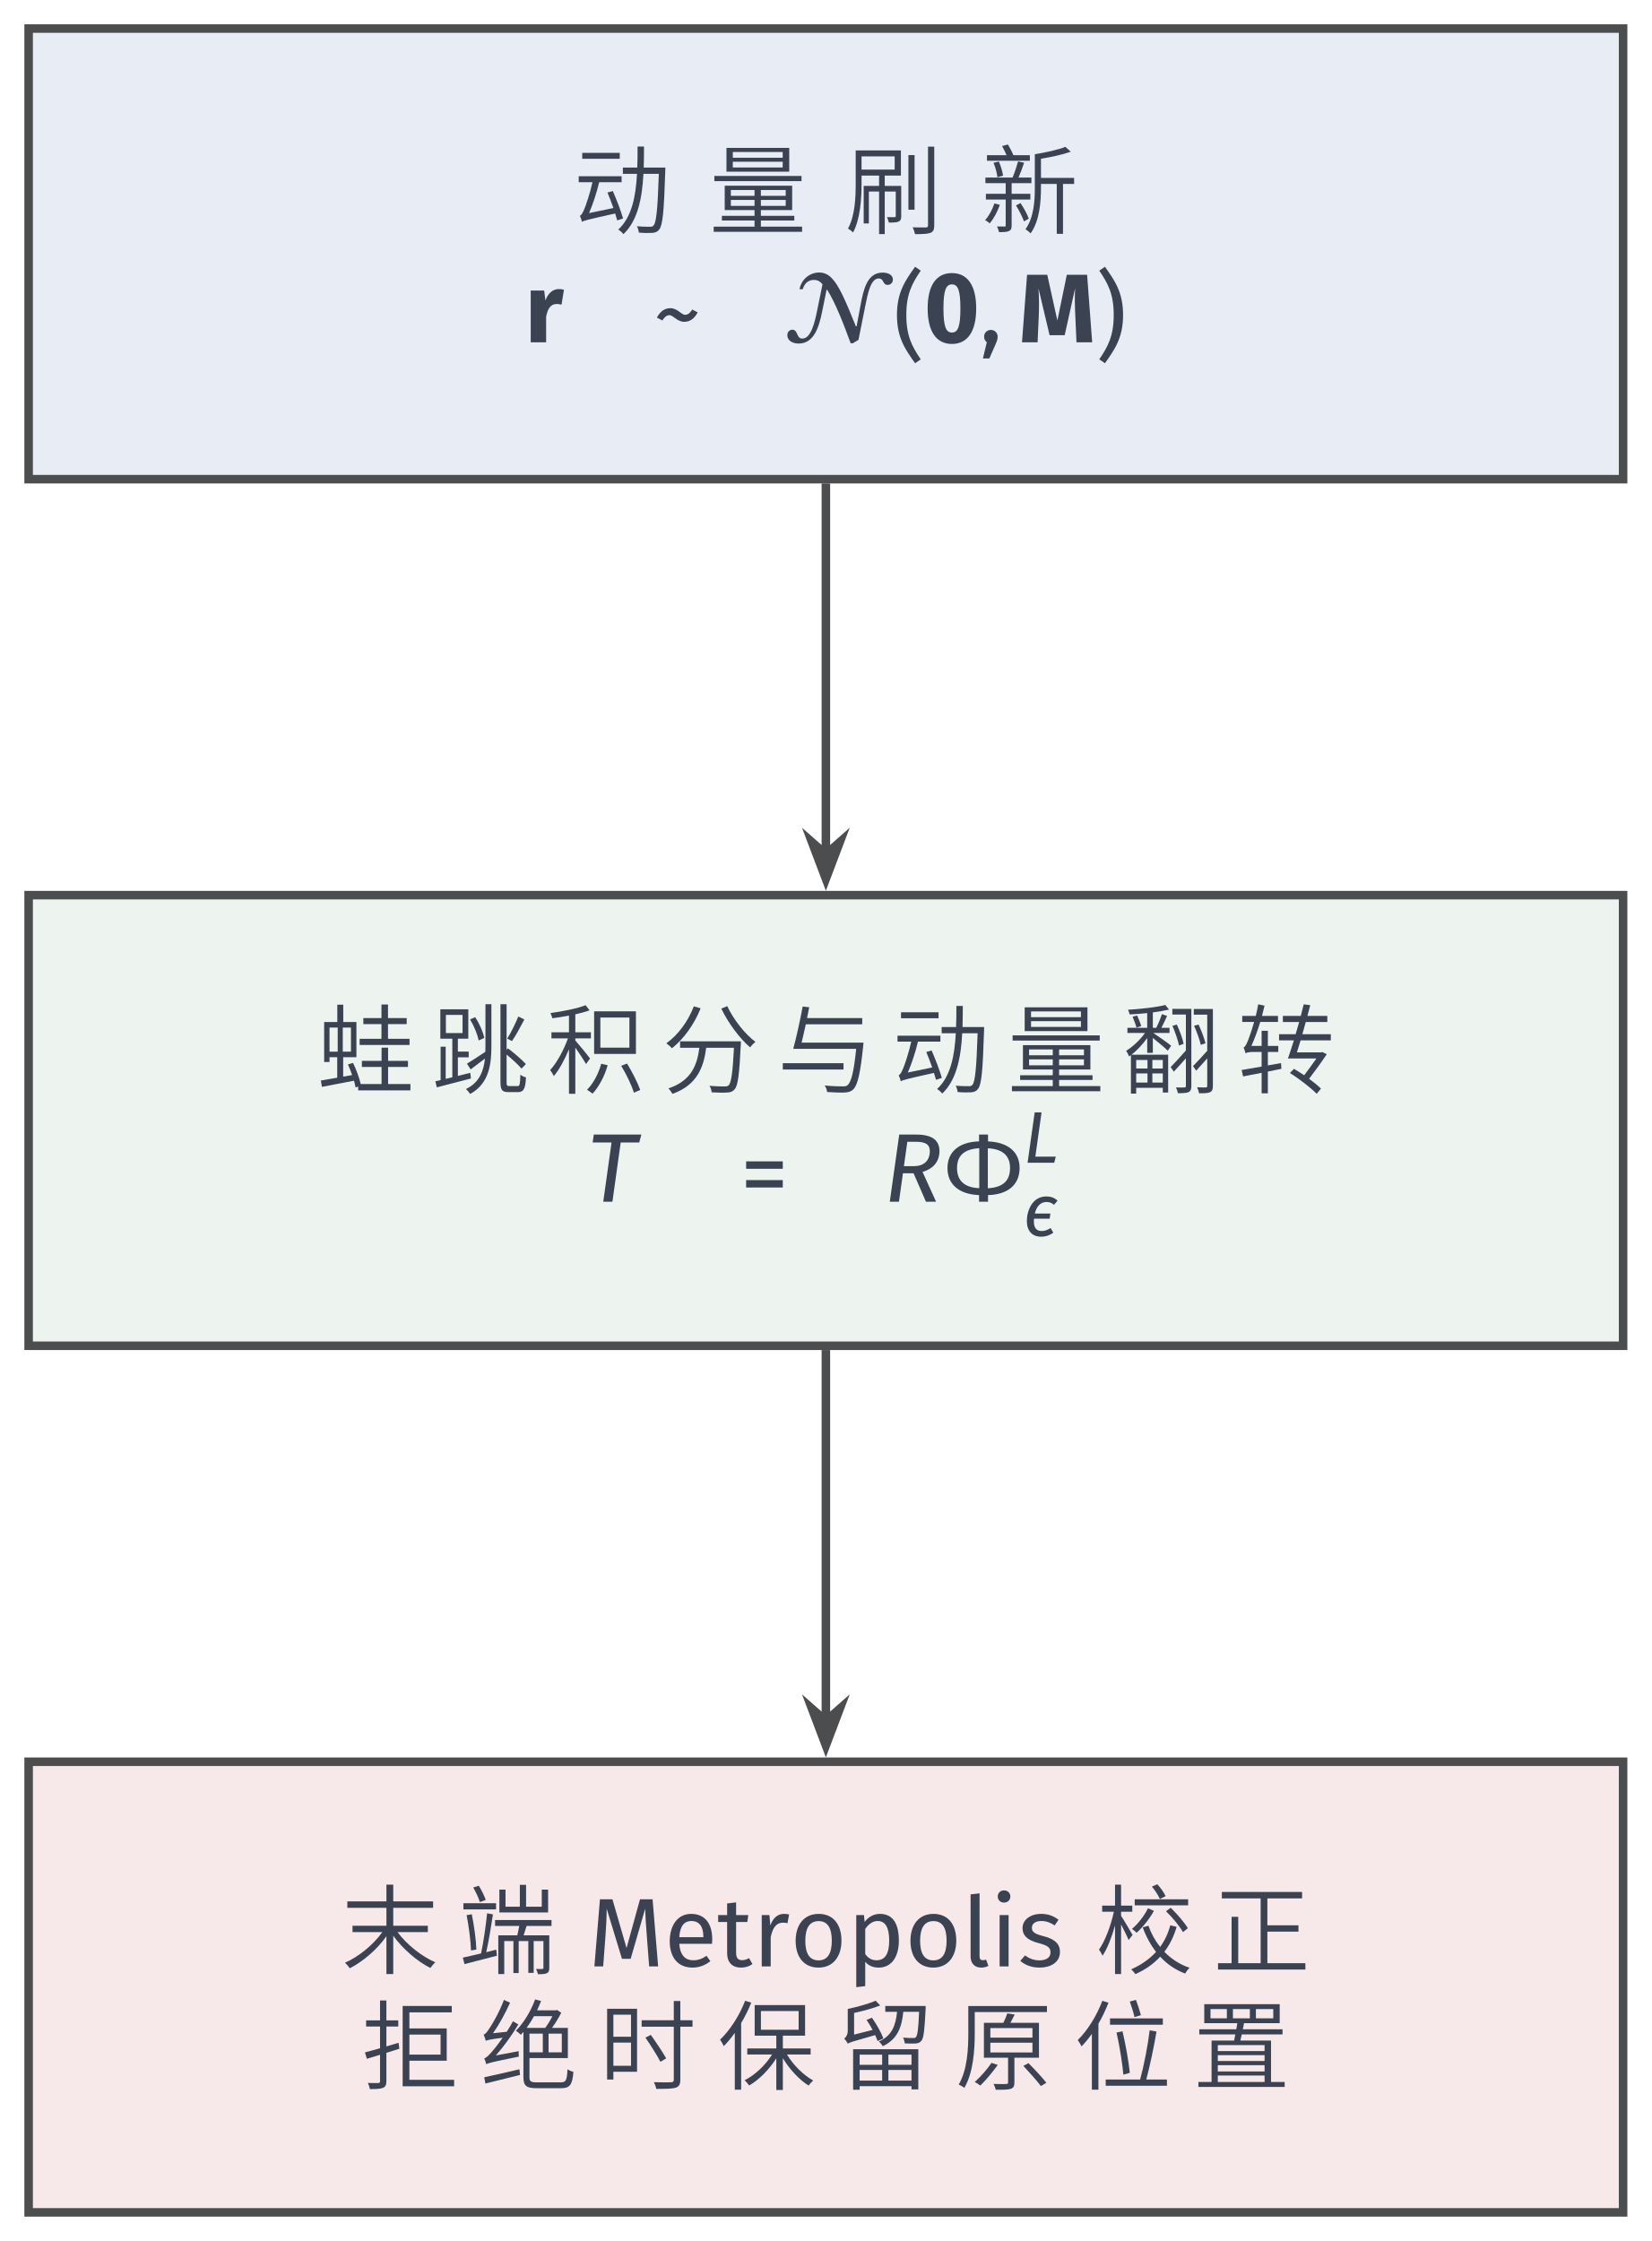
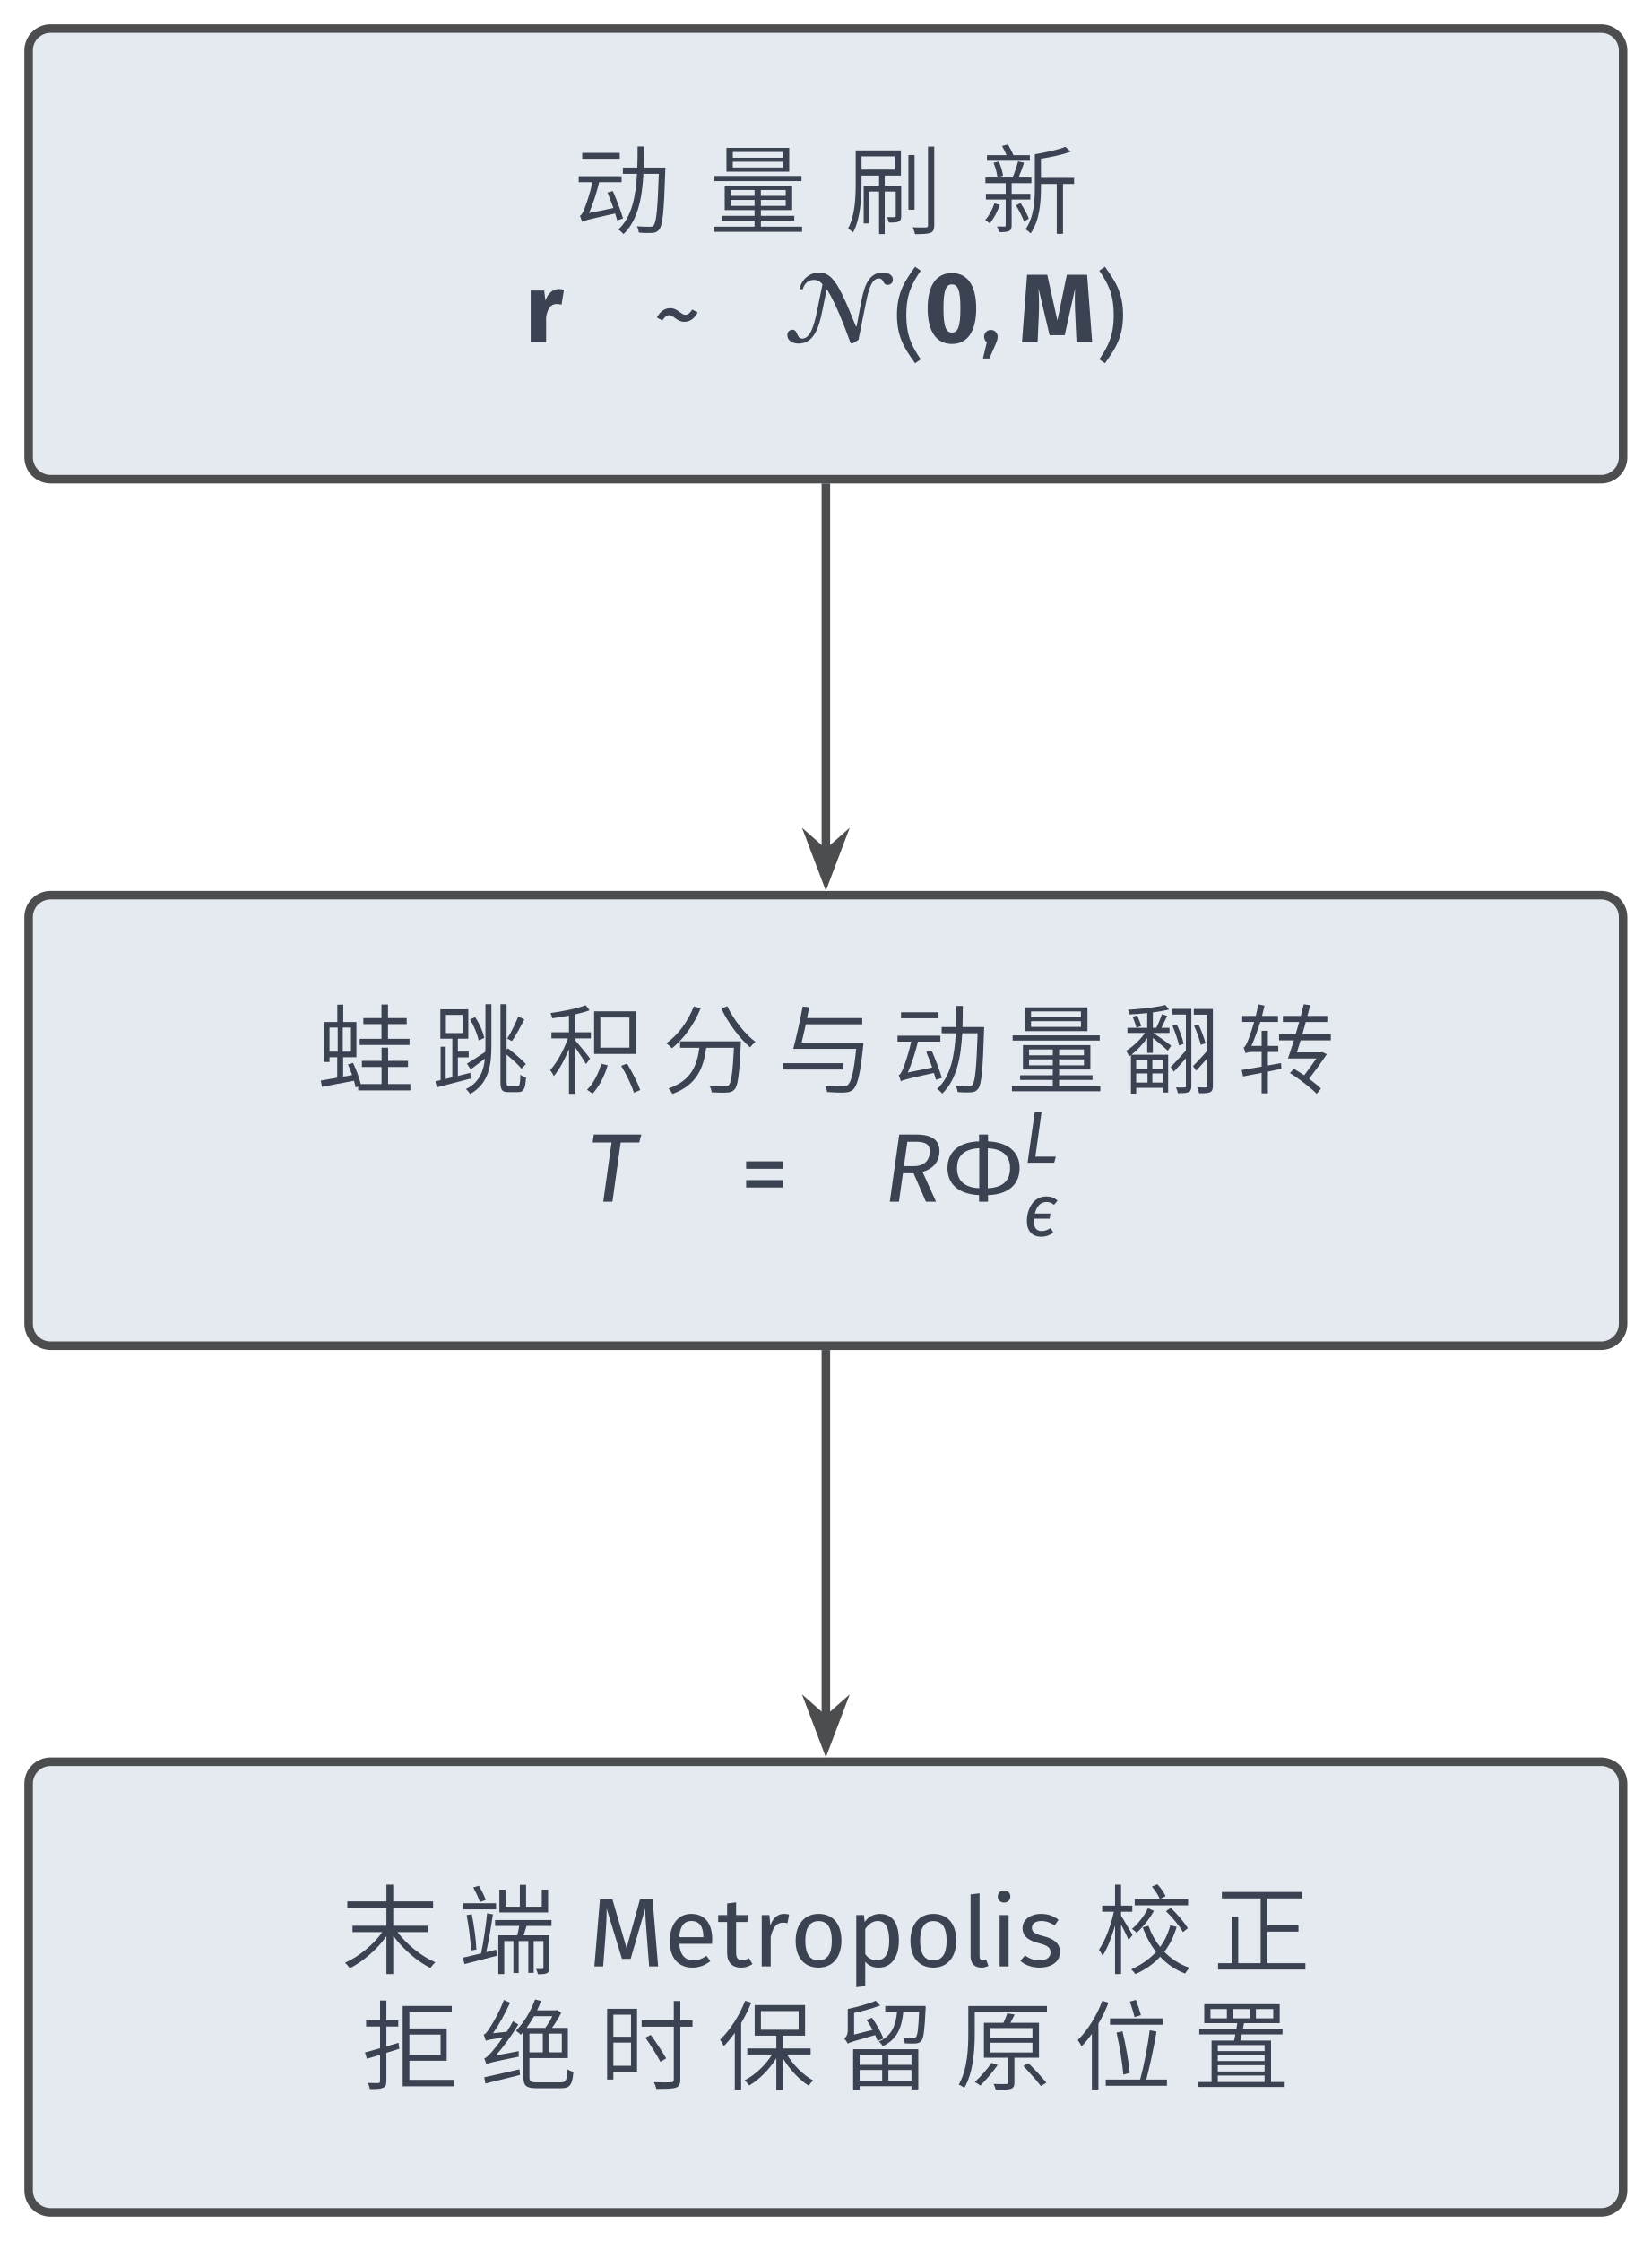
<svg xmlns="http://www.w3.org/2000/svg" xmlns:xlink="http://www.w3.org/1999/xlink" version="1.1" width="135.08" height="183.26" viewBox="0 0 135.08 183.26">
  <defs>
    <path id="font_1_11418" d="M.476 .756H.091V.695H.476V.756M.725 .821H.659C.659 .75 .659 .677 .656 .605H.508V.541H.653C.641 .311 .6 .096 .461-.031 .478-.041 .502-.062 .514-.078 .662 .063 .706 .294 .719 .541H.877C.865 .177 .851 .044 .824 .012 .814 0 .803-.003 .785-.002 .763-.002 .709-.002 .652 .003 .663-.016 .67-.044 .672-.062 .726-.067 .781-.067 .812-.065 .843-.062 .863-.054 .882-.029 .917 .016 .93 .156 .943 .57 .943 .58 .944 .605 .944 .605H.722C.724 .677 .725 .749 .725 .821M.405 .364 .35 .349C.37 .301 .392 .244 .411 .19L.161 .138C.201 .231 .239 .346 .265 .455H.495V.516H.055V.455H.196C.17 .335 .127 .214 .113 .181 .097 .143 .083 .115 .067 .111 .075 .094 .085 .062 .089 .048 .111 .062 .146 .071 .429 .134L.45 .063 .51 .083C.49 .153 .445 .274 .405 .364V.364Z" />
    <path id="font_1_41221" d="M.243 .606V.665H.755V.606H.243M.243 .706V.765H.755V.706H.243M.822 .807H.178V.563H.822V.807M.948 .519H.054V.466H.948V.519M.223 .212V.273H.466V.212H.223M.531 .273H.786V.212H.531V.273M.223 .315V.375H.466V.315H.223M.531 .375H.786V.315H.531V.375M.954-.001H.531V.062H.874V.11H.531V.169H.852V.419H.16V.169H.466V.11H.131V.062H.466V-.001H.047V-.054H.954V-.001Z" />
    <path id="font_1_11232" d="M.714 .733H.651V.173H.714V.733M.916 .013V.82H.852V.013C.852-.004 .847-.008 .831-.009 .813-.009 .756-.01 .695-.008 .705-.029 .715-.059 .719-.078 .792-.078 .847-.076 .876-.065 .905-.054 .916-.033 .916 .013M.549 .417H.408V.523H.574V.781H.11V.442C.11 .302 .104 .113 .031-.021 .046-.029 .072-.048 .083-.061 .159 .082 .17 .293 .17 .442V.523H.35V.417H.192V.032H.245V.359H.35V-.077H.408V.359H.521V.109C.521 .1 .519 .097 .508 .096 .498 .096 .469 .096 .43 .096 .439 .081 .447 .057 .45 .041 .499 .041 .531 .041 .552 .052 .573 .062 .577 .08 .577 .108V.417H.549M.17 .72H.51V.584H.17V.72Z" />
    <path id="font_1_20119" d="M.185 .667 .13 .654C.15 .608 .166 .546 .17 .506L.228 .522C.223 .561 .205 .622 .185 .667M.407 .241 .361 .217C.392 .166 .427 .098 .443 .053L.492 .081C.477 .125 .441 .191 .407 .241M.195 .223 .139 .237C.118 .174 .085 .111 .044 .066 .058 .059 .081 .042 .091 .033 .132 .08 .171 .153 .195 .223M.617 .4V.437H.779V-.075H.843V.437H.957V.499H.617V.696C.724 .713 .84 .738 .923 .768L.867 .818C.796 .788 .666 .76 .554 .742V.4C.554 .266 .545 .093 .458-.028 .473-.036 .5-.058 .511-.07 .604 .061 .617 .256 .617 .4M.278 .842 .218 .826C.234 .797 .251 .762 .264 .732H.063V.675H.503V.732H.334C.321 .765 .298 .809 .278 .842M.316 .014V.277H.508V.336H.316V.445H.519V.503H.387C.406 .547 .427 .604 .444 .655L.382 .668C.369 .621 .346 .551 .326 .503H.047V.445H.255V.336H.052V.277H.255V.013C.255 .003 .253 0 .243 0 .232 0 .202 0 .166 .001 .174-.016 .184-.041 .186-.057 .233-.057 .267-.057 .289-.046 .31-.036 .316-.02 .316 .013V.014Z" />
    <path id="font_2_1169" d="M.35 .546C.289 .546 .237 .502 .213 .428L.2 .531H.062V0H.22V.263C.237 .344 .264 .393 .33 .393 .348 .393 .361 .39 .378 .386L.403 .539C.386 .544 .37 .546 .35 .546Z" />
    <path id="font_2_792" d="M.041 .253 .097 .224C.113 .25 .136 .278 .169 .278 .211 .278 .247 .21 .322 .21 .397 .21 .438 .266 .459 .307L.403 .336C.387 .31 .364 .282 .331 .282 .289 .282 .253 .35 .178 .35 .103 .35 .062 .294 .041 .253Z" />
    <path id="font_3_6207" d="M.664-.01 .722 .025 .791 .369C.817 .5 .847 .655 .93 .655 .985 .655 .968 .589 1.021 .589 1.047 .589 1.075 .607 1.075 .644 1.075 .695 1.021 .715 .969 .715 .809 .715 .773 .538 .743 .379L.703 .164H.695C.649 .279 .599 .401 .558 .485 .482 .641 .418 .716 .319 .716 .224 .716 .137 .649 .117 .544H.15C.167 .604 .207 .64 .265 .64 .305 .64 .33 .623 .353 .595L.299 .331C.274 .207 .236 .038 .146 .038 .082 .038 .104 .129 .044 .129 .017 .129-.008 .109-.008 .072-.008 .016 .049-.013 .107-.013 .266-.013 .317 .156 .349 .314L.395 .54H.4C.487 .403 .57 .186 .642-.01H.664Z" />
    <path id="font_2_9" d="M.226 .775C.128 .636 .04 .517 .04 .28 .04 .043 .128-.076 .226-.215L.284-.175C.194-.042 .136 .066 .136 .28 .136 .495 .194 .602 .284 .735L.226 .775Z" />
    <path id="font_2_1556" d="M.28 .594C.339 .594 .367 .541 .367 .347 .367 .154 .339 .1 .28 .1 .22 .1 .193 .158 .193 .347 .193 .536 .22 .594 .28 .594M.28 .71C.12 .71 .031 .585 .031 .347 .031 .111 .12-.017 .28-.017 .44-.017 .529 .111 .529 .347 .529 .584 .44 .71 .28 .71Z" />
    <path id="font_2_13" d="M.119 .127C.08 .127 .05 .096 .05 .058 .05 .034 .061 .013 .078-0L.038-.166H.104L.171-.013C.184 .016 .189 .036 .189 .058 .189 .096 .159 .127 .119 .127Z" />
    <path id="font_2_1138" d="M.701 .693H.493L.396 .223 .292 .693H.085L.033 0H.193L.205 .269C.209 .366 .209 .452 .202 .554L.316 .073H.471L.578 .554C.573 .468 .575 .368 .58 .271L.592 0H.753L.701 .693Z" />
    <path id="font_2_10" d="M.098 .775 .04 .735C.13 .602 .188 .495 .188 .28 .188 .066 .13-.042 .04-.175L.098-.215C.196-.076 .284 .043 .284 .28 .284 .517 .196 .636 .098 .775Z" />
    <path id="font_1_36062" d="M.373 .237 .321 .221C.336 .188 .351 .15 .364 .112L.272 .096V.295H.408V.656H.273V.834H.212V.656H.077V.246H.132V.295H.211V.085L.043 .056 .054-.009 .383 .054C.39 .029 .396 .006 .399-.015L.426-.006V-.045H.962V.02H.733V.195H.937V.258H.733V.393H.666V.258H.464V.195H.666V.02H.452C.438 .083 .406 .17 .373 .237M.953 .484H.732V.635H.924V.697H.732V.836H.665V.697H.479V.635H.665V.484H.441V.421H.953V.484M.132 .599H.216V.352H.132V.599M.268 .599H.352V.352H.268V.599Z" />
    <path id="font_1_39271" d="M.145 .543V.729H.316V.543H.145M.445 .706 .393 .683C.434 .616 .47 .527 .481 .467L.539 .493C.527 .553 .49 .64 .445 .706M.95 .682 .888 .713C.861 .644 .812 .546 .774 .486L.823 .461C.863 .517 .911 .609 .95 .682M.379 .353H.268V.485H.375V.787H.088V.485H.211V.089L.143 .073V.403H.091V.06L.037 .048 .052-.014C.147 .011 .278 .045 .402 .077L.395 .135 .268 .103V.294H.379V.353M.782 .386 .768 .373V.839H.705V.042C.705-.042 .722-.063 .787-.063 .801-.063 .872-.063 .886-.063 .945-.063 .961-.023 .967 .088 .949 .092 .925 .103 .909 .116 .907 .024 .903-.001 .883-.001 .868-.001 .808-.001 .796-.001 .772-.001 .768 .005 .768 .042V.322C.826 .275 .889 .216 .921 .178L.966 .225C.926 .269 .845 .338 .782 .386M.612 .416V.839H.551V.415L.55 .351C.48 .304 .409 .257 .361 .229L.399 .17 .546 .281C.533 .159 .491 .035 .351-.031 .365-.044 .385-.067 .394-.082 .596 .028 .612 .239 .612 .416Z" />
    <path id="font_1_29159" d="M.823 .23 .763 .207C.816 .12 .872 .003 .893-.069L.958-.041C.934 .029 .876 .143 .823 .23M.624 .213 .558 .228C.529 .124 .477 .026 .412-.039 .428-.048 .456-.068 .469-.079 .534-.008 .592 .099 .624 .213M.549 .393V.702H.847V.393H.549M.914 .766H.485V.329H.914V.766M.438 .776 .398 .829C.314 .795 .164 .766 .037 .748 .044 .732 .054 .71 .056 .695 .111 .702 .17 .711 .227 .722V.551H.047V.488H.216C.175 .37 .101 .236 .034 .163 .047 .147 .064 .119 .071 .101 .126 .165 .183 .271 .227 .377V-.08H.292V.394C.331 .339 .382 .261 .402 .225L.443 .282C.422 .312 .324 .431 .292 .467V.488H.452V.551H.292V.735C.346 .747 .397 .761 .438 .776Z" />
    <path id="font_1_11168" d="M.397 .797 .327 .817C.268 .663 .166 .524 .045 .438 .063 .426 .091 .401 .103 .387 .222 .482 .331 .631 .397 .797M.67 .819 .609 .794C.679 .647 .8 .484 .905 .396 .918 .415 .942 .439 .959 .453 .855 .529 .733 .683 .67 .819M.81 .458H.186V.392H.384C.361 .218 .304 .054 .066-.025 .081-.039 .099-.064 .108-.081 .362 .01 .428 .193 .454 .392H.739C.726 .134 .71 .033 .685 .007 .675-.002 .663-.005 .642-.005 .618-.005 .555-.004 .488 .002 .5-.017 .509-.045 .51-.065 .574-.069 .637-.07 .67-.067 .704-.066 .725-.058 .745-.035 .78 .003 .794 .117 .809 .425 .81 .434 .81 .458 .81 .458Z" />
    <path id="font_1_9523" d="M.682 .234H.059V.169H.682V.234M.33 .808 .263 .815C.238 .68 .197 .492 .166 .381H.812C.788 .145 .761 .04 .724 .009 .712-.003 .698-.004 .672-.004 .644-.004 .567-.003 .489 .005 .503-.015 .512-.043 .514-.062 .585-.067 .656-.069 .691-.067 .732-.065 .757-.059 .782-.035 .827 .01 .854 .125 .884 .411 .886 .421 .887 .445 .887 .445H.252C.266 .501 .28 .567 .295 .633H.874V.697H.308L.33 .808Z" />
    <path id="font_1_32261" d="M.151 .723 .104 .711C.119 .675 .137 .627 .144 .599L.193 .615C.185 .642 .167 .688 .151 .723M.558 .63 .513 .617C.541 .553 .57 .467 .581 .415L.628 .433C.618 .483 .588 .567 .558 .63M.781 .63 .735 .618C.763 .556 .793 .472 .804 .422L.852 .438C.841 .486 .81 .569 .781 .63M.469 .321H.093C.149 .364 .209 .429 .254 .492V.34H.312V.493C.364 .452 .438 .389 .465 .362L.5 .413C.474 .435 .364 .513 .317 .544H.483V.597H.4C.419 .633 .44 .678 .458 .719L.405 .737C.392 .696 .367 .636 .347 .597H.312V.755C.374 .763 .432 .773 .478 .784L.44 .831C.351 .808 .189 .79 .057 .782 .064 .768 .071 .748 .074 .734 .131 .737 .193 .741 .254 .748V.597H.051V.544H.231C.183 .474 .103 .4 .038 .361 .049 .346 .062 .32 .068 .303L.087 .316V-.078H.141V-.019H.414V-.067H.469V.321M.257 .179H.141V.267H.257V.179M.307 .179V.267H.414V.179H.307M.257 .129V.035H.141V.129H.257M.307 .129H.414V.035H.307V.129M.495 .194 .527 .147C.565 .188 .609 .236 .651 .284V.001C.651-.012 .647-.015 .635-.015 .624-.016 .588-.016 .549-.015 .558-.032 .567-.059 .569-.074 .621-.074 .657-.073 .678-.063 .7-.053 .707-.034 .707 .001V.791H.512V.733H.651V.364C.593 .298 .534 .234 .495 .194V.194M.724 .204 .757 .157 .87 .283V.002C.87-.01 .867-.014 .855-.015 .844-.015 .805-.016 .766-.013 .775-.031 .784-.06 .787-.075 .84-.075 .876-.074 .899-.064 .921-.053 .928-.034 .928 .002V.79H.732V.732H.87V.361C.816 .3 .761 .241 .724 .204V.204Z" />
    <path id="font_1_39926" d="M.042 .164 .057 .098 .247 .135V-.075H.311V.148L.45 .176 .446 .235 .311 .211V.349H.418V.411H.311V.566H.247V.411H.142C.174 .482 .206 .568 .233 .657H.415V.719H.251C.26 .754 .269 .789 .277 .824L.212 .838C.205 .799 .197 .758 .187 .719H.048V.657H.17C.146 .572 .121 .502 .111 .476 .093 .432 .078 .399 .062 .395 .07 .379 .079 .349 .082 .335 .091 .343 .12 .349 .155 .349H.247V.199L.042 .164M.957 .531H.665L.7 .656H.921V.719H.717L.746 .829 .679 .838 .649 .719H.465V.656H.632L.596 .531H.426V.468H.578C.556 .398 .535 .333 .517 .282H.809C.773 .23 .727 .167 .684 .11 .649 .133 .613 .156 .579 .176L.537 .133C.636 .072 .754-.021 .812-.08L.856-.027C.827 .002 .783 .038 .734 .074 .798 .157 .867 .253 .916 .326L.868 .349 .858 .345H.609L.647 .468H.957V.531Z" />
    <path id="font_2_1197" d="M.562 .689H.074L.062 .608H.256L.171 0H.265L.35 .608H.54L.562 .689Z" />
    <path id="font_2_30" d="M.062 .146H.438V.222H.062V.146M.062 .338H.438V.414H.062V.338Z" />
    <path id="font_2_1195" d="M.242 .615H.331C.429 .615 .473 .588 .473 .517 .473 .449 .438 .365 .308 .365H.207L.242 .615M.572 .518C.572 .632 .494 .689 .336 .689H.159L.062 0H.156L.197 .292H.306L.433 0H.537L.398 .306C.528 .343 .572 .434 .572 .518Z" />
    <path id="font_2_374" d="M.449 .138V.548C.6 .542 .677 .472 .677 .347 .677 .212 .602 .147 .449 .138M.133 .345C.133 .475 .208 .54 .361 .549V.139C.21 .145 .133 .215 .133 .345M.775 .347C.775 .504 .664 .61 .451 .619V.689H.359V.619C.161 .614 .035 .518 .035 .345 .035 .183 .146 .077 .359 .068V0H.451V.068C.649 .073 .775 .169 .775 .347Z" />
    <path id="font_2_1189" d="M.253 .689H.159L.062 0H.426L.448 .083H.168L.253 .689Z" />
    <path id="font_2_1490" d="M.32 .463C.361 .463 .391 .452 .423 .424L.472 .481C.429 .522 .378 .539 .319 .539 .124 .539 .052 .341 .052 .203 .052 .068 .124-.012 .249-.012 .307-.012 .362 .006 .414 .043L.377 .107C.335 .081 .301 .066 .255 .066 .188 .066 .148 .104 .148 .196 .148 .208 .149 .222 .15 .235H.364L.374 .305H.161C.181 .388 .228 .463 .32 .463Z" />
    <path id="font_1_20764" d="M.533 .839H.463V.667H.062V.601H.463V.417H.115V.352H.421C.33 .223 .178 .099 .038 .038 .054 .024 .076-.002 .087-.019 .221 .049 .367 .173 .463 .31V-.078H.533V.315C.631 .179 .779 .052 .914-.016 .927 .002 .948 .028 .965 .042 .825 .102 .671 .225 .577 .352H.888V.417H.533V.601H.942V.667H.533V.839Z" />
    <path id="font_1_29696" d="M.387 .648H.052V.585H.387V.648M.138 .535 .085 .526C.107 .412 .127 .263 .13 .164L.185 .173C.182 .272 .161 .42 .138 .535M.21 .828 .153 .81C.179 .764 .209 .7 .221 .66L.281 .682C.268 .722 .238 .782 .21 .828M.933-.015V.319H.67L.7 .415H.956V.476H.377V.415H.625C.619 .383 .612 .348 .605 .319H.41V-.078H.471V.26H.565V-.068H.619V.26H.718V-.066H.773V.26H.873V-.014C.873-.023 .87-.026 .861-.026 .853-.027 .827-.027 .797-.026 .805-.041 .814-.064 .817-.08 .862-.08 .889-.079 .909-.069 .928-.06 .933-.044 .933-.015V-.015M.484 .788H.421V.554H.921V.788H.856V.613H.695V.837H.631V.613H.484V.788M.355 .534 .295 .545C.283 .422 .257 .242 .233 .133 .162 .116 .097 .101 .046 .09L.063 .024C.155 .048 .278 .079 .396 .11L.389 .172 .286 .146C.311 .255 .337 .414 .355 .534Z" />
    <path id="font_2_46" d="M.659 .689H.53L.392 .188 .247 .689H.119L.062 0H.152L.175 .304C.183 .405 .188 .512 .188 .593L.345 .078H.434L.583 .592C.584 .535 .591 .419 .6 .311L.624 0H.716L.659 .689Z" />
    <path id="font_2_70" d="M.402 .3H.155C.162 .417 .208 .466 .278 .466 .361 .466 .402 .409 .402 .306V.3M.493 .279C.493 .44 .418 .539 .276 .539 .14 .539 .057 .422 .057 .258 .057 .091 .143-.012 .29-.012 .363-.012 .422 .013 .474 .054L.434 .109C.388 .077 .349 .063 .297 .063 .221 .063 .164 .11 .155 .232H.491C.492 .244 .493 .261 .493 .279Z" />
    <path id="font_2_85" d="M.326 .085C.3 .071 .279 .064 .256 .064 .21 .064 .193 .089 .193 .142V.456H.308L.318 .527H.193V.657L.101 .646V.527H.009V.456H.101V.138C.101 .04 .154-.012 .243-.012 .288-.012 .326 0 .361 .024L.326 .085Z" />
    <path id="font_2_83" d="M.324 .539C.26 .539 .211 .499 .183 .42L.174 .527H.095V0H.187V.301C.209 .402 .247 .449 .313 .449 .332 .449 .343 .447 .359 .443L.376 .533C.36 .537 .341 .539 .324 .539Z" />
    <path id="font_2_80" d="M.293 .465C.38 .465 .428 .401 .428 .264 .428 .126 .38 .062 .292 .062 .204 .062 .156 .126 .156 .263 .156 .401 .205 .465 .293 .465M.293 .539C.143 .539 .057 .426 .057 .263 .057 .096 .142-.012 .292-.012 .441-.012 .527 .101 .527 .264 .527 .431 .443 .539 .293 .539Z" />
    <path id="font_2_81" d="M.303 .063C.255 .063 .214 .086 .187 .127V.384C.215 .426 .258 .466 .314 .466 .393 .466 .433 .401 .433 .264 .433 .126 .387 .063 .303 .063M.337 .539C.277 .539 .22 .51 .181 .456L.174 .527H.095V-.213L.187-.202V.048C.221 .007 .268-.012 .325-.012 .461-.012 .532 .104 .532 .264 .532 .43 .477 .539 .337 .539Z" />
    <path id="font_2_77" d="M.2-.012C.227-.012 .253-.005 .273 .006L.249 .07C.239 .066 .228 .064 .215 .064 .191 .064 .182 .078 .182 .106V.75L.09 .739V.104C.09 .029 .133-.012 .2-.012Z" />
    <path id="font_2_74" d="M.187 .527H.095V0H.187V.527M.14 .78C.102 .78 .076 .753 .076 .717 .076 .682 .102 .655 .14 .655 .179 .655 .205 .682 .205 .717 .205 .753 .179 .78 .14 .78Z" />
    <path id="font_2_84" d="M.238 .539C.129 .539 .048 .478 .048 .394 .048 .32 .093 .271 .207 .241 .309 .214 .335 .194 .335 .142 .335 .092 .291 .062 .222 .062 .165 .062 .116 .081 .074 .113L.025 .057C.071 .017 .135-.012 .224-.012 .331-.012 .432 .038 .432 .148 .432 .24 .368 .284 .257 .312 .172 .334 .144 .354 .144 .397 .144 .439 .181 .466 .241 .466 .29 .466 .331 .451 .378 .421L.417 .479C.367 .517 .312 .539 .238 .539Z" />
    <path id="font_1_21133" d="M.947 .689H.399V.627H.947V.689M.596 .57 .535 .597C.501 .526 .437 .44 .371 .385 .385 .375 .407 .358 .418 .345 .485 .405 .552 .49 .596 .57M.768 .602 .72 .566C.787 .502 .861 .411 .894 .352L.944 .392C.91 .45 .834 .538 .768 .602M.631 .843 .575 .819C.608 .781 .642 .727 .657 .692L.716 .721C.7 .756 .666 .806 .631 .843M.829 .406 .764 .422C.742 .339 .707 .265 .66 .2 .608 .264 .568 .337 .54 .417L.481 .401C.515 .307 .561 .222 .618 .149 .551 .076 .466 .016 .363-.03 .377-.042 .397-.066 .406-.079 .508-.033 .593 .026 .66 .1 .731 .023 .817-.036 .916-.073 .927-.054 .947-.027 .962-.014 .862 .019 .774 .077 .703 .15 .759 .224 .801 .309 .829 .406M.259 .839H.197V.624H.065V.561H.185C.155 .421 .094 .257 .032 .172 .045 .156 .061 .127 .069 .11 .117 .181 .163 .3 .197 .42V-.078H.259V.431C.287 .376 .322 .307 .336 .271L.377 .323C.359 .354 .282 .486 .259 .519V.561H.374V.624H.259V.839Z" />
    <path id="font_1_22628" d="M.26 .509H.192V.033H.053V-.032H.949V.033H.559V.357H.878V.422H.559V.698H.915V.764H.092V.698H.49V.033H.26V.509Z" />
    <path id="font_1_18837" d="M.926 .716V.782H.422V-.042H.95V.024H.491V.22H.874V.551H.491V.716H.926M.491 .488H.811V.283H.491V.488M.255 .009V.301L.388 .343 .38 .404 .255 .367V.571H.377V.634H.255V.838H.19V.634H.047V.571H.19V.348L.035 .305 .055 .24 .19 .281V.01C.19-.004 .184-.009 .17-.009 .158-.009 .114-.01 .065-.008 .074-.026 .083-.053 .086-.071 .154-.071 .195-.069 .22-.058 .245-.048 .255-.029 .255 .01V.009Z" />
    <path id="font_1_31760" d="M.041 .05 .053-.014C.15 .01 .282 .042 .408 .074L.402 .132C.268 .1 .13 .069 .041 .05M.062 .184C.083 .196 .117 .206 .396 .262 .394 .275 .394 .301 .395 .318L.16 .274C.241 .365 .322 .478 .391 .592L.336 .625C.317 .589 .295 .552 .272 .517L.131 .502C.194 .591 .256 .705 .306 .815L.243 .844C.198 .72 .119 .586 .094 .552 .072 .517 .053 .492 .035 .488 .043 .471 .054 .438 .057 .424 .072 .432 .096 .438 .23 .456 .182 .387 .138 .332 .119 .311 .086 .274 .062 .249 .041 .245 .049 .228 .059 .198 .062 .184M.642 .306H.505V.498H.642V.306M.837 .306H.701V.498H.837V.306M.624 .833 .563 .849C.519 .728 .446 .607 .366 .528 .38 .519 .406 .497 .417 .486L.443 .516V.053C.443-.04 .475-.062 .582-.062 .605-.062 .802-.062 .828-.062 .924-.062 .945-.023 .956 .106 .937 .11 .911 .121 .895 .132 .89 .021 .881-.002 .825-.002 .784-.002 .615-.002 .584-.002 .517-.002 .505 .008 .505 .053V.247H.899V.557H.736C.77 .603 .805 .66 .831 .712L.788 .741 .775 .737H.583C.598 .768 .612 .801 .624 .833V.833M.74 .677C.72 .636 .692 .59 .668 .559L.67 .557H.476C.502 .594 .528 .634 .552 .677H.74Z" />
    <path id="font_1_20250" d="M.532 .485 .477 .457C.531 .379 .599 .271 .631 .209L.69 .244C.656 .305 .587 .408 .532 .485M.329 .466H.148V.692H.329V.466M.329 .406V.168H.148V.406H.329M.148 .753H.084V.027H.148V.107H.391V.753H.148M.835 .026V.569H.96V.635H.835V.833H.768V.635H.438V.569H.768V.026C.768 .006 .76-.001 .739-.001 .717-.003 .644-.003 .564-0 .574-.02 .585-.05 .589-.069 .69-.069 .752-.068 .786-.057 .821-.046 .835-.025 .835 .026Z" />
    <path id="font_1_10210" d="M.443 .538V.73H.83V.538H.443M.896 .791H.379V.477H.601V.346H.303V.284H.558C.49 .175 .38 .071 .276 .02 .291 .006 .311-.018 .322-.034 .424 .024 .529 .131 .601 .245V-.08H.668V.246C.736 .133 .837 .024 .932-.035 .942-.02 .964 .004 .979 .017 .88 .072 .775 .175 .71 .284H.953V.346H.668V.477H.896V.791M.175-.077H.24V.606C.28 .673 .315 .744 .344 .816L.281 .835C.222 .682 .125 .532 .024 .436 .036 .42 .055 .386 .062 .37 .101 .409 .139 .455 .175 .506V-.077Z" />
    <path id="font_1_27133" d="M.238 .178V.282H.469V.178H.238M.238 .125H.469V.016H.238V.125M.77 .178H.533V.282H.77V.178M.77 .125V.016H.533V.125H.77M.84 .338H.171V-.078H.238V-.041H.77V-.074H.84V.338M.915 .782H.501V.722H.622C.608 .583 .57 .476 .435 .417 .449 .406 .468 .384 .475 .369 .624 .439 .67 .56 .686 .722H.848C.841 .547 .832 .481 .816 .463 .809 .454 .8 .452 .785 .453 .769 .453 .728 .453 .683 .457 .693 .441 .699 .417 .701 .398 .745 .396 .789 .395 .813 .397 .839 .399 .856 .406 .871 .424 .895 .451 .904 .531 .915 .752 .915 .762 .915 .782 .915 .782M.364 .661 .309 .639C.33 .608 .352 .572 .371 .536L.181 .488V.71C.275 .731 .376 .758 .449 .787L.402 .836C.335 .805 .217 .773 .116 .751V.528C.116 .483 .095 .458 .08 .447 .091 .436 .11 .41 .116 .395 .135 .408 .167 .418 .397 .483 .408 .46 .416 .439 .422 .422L.481 .448C.462 .505 .411 .595 .364 .661Z" />
    <path id="font_1_11811" d="M.361 .305V.405H.793V.305H.361M.361 .457V.555H.793V.457H.361M.752 .195 .7 .167C.761 .102 .841 .012 .88-.04L.936-.006C.895 .046 .814 .134 .752 .195M.437 .177 .373 .198C.328 .131 .261 .055 .201 .002 .217-.006 .245-.024 .258-.035 .314 .019 .385 .104 .437 .177M.201 .499V.719H.942V.781H.135V.499C.135 .344 .126 .13 .037-.024 .053-.031 .082-.048 .094-.059 .188 .102 .201 .337 .201 .499M.611 .694 .535 .706C.526 .678 .51 .641 .495 .609H.295V.251H.543V-.002C.543-.014 .539-.019 .523-.019 .508-.02 .456-.02 .394-.018 .403-.036 .413-.06 .416-.078 .494-.078 .543-.078 .572-.068 .6-.058 .608-.039 .608-.003V.251H.86V.609H.567C.581 .635 .597 .665 .611 .694Z" />
    <path id="font_1_9980" d="M.912 .654H.37V.589H.912V.654M.498 .522 .437 .509C.469 .369 .498 .183 .507 .077L.573 .096C.563 .199 .532 .381 .498 .522M.636 .844 .573 .827C.591 .777 .612 .71 .621 .668L.687 .687C.676 .73 .655 .795 .636 .844M.954 .027H.742C.779 .164 .821 .365 .847 .519L.777 .532C.759 .38 .717 .164 .679 .027H.326V-.037H.954V.027M.184-.077H.251V.6C.291 .669 .326 .742 .354 .815L.291 .835C.234 .681 .139 .53 .039 .432 .051 .417 .071 .382 .078 .367 .114 .404 .15 .448 .184 .496V-.077Z" />
    <path id="font_1_31956" d="M.649 .655V.75H.827V.655H.649M.413 .655V.75H.587V.655H.413M.183 .655V.75H.351V.655H.183M.804 .427H.489L.504 .49H.922V.543H.515L.527 .605H.893V.8H.119V.605H.458L.448 .543H.068V.49H.438L.425 .427H.194V.002H.059V-.049H.944V.002H.804V.427M.258 .002V.068H.738V.002H.258M.258 .319V.38H.738V.319H.258M.258 .277H.738V.217H.258V.277M.258 .174H.738V.11H.258V.174Z" />
  </defs>
-   <path transform="matrix(1,0,0,-1,-3.328003,173.832)" d="M5.669 134.647H136.064V171.497H5.669Z" fill="#e7ecf5" />
-   <path transform="matrix(1,0,0,-1,-3.328003,173.832)" stroke-width=".697" stroke-linecap="butt" stroke-miterlimit="10" stroke-linejoin="miter" fill="none" stroke="#4c4d4f" d="M5.669 134.647H136.064V171.497H5.669Z" />
+   <path transform="matrix(1,0,0,-1,-3.328003,173.832)" d="M134.271 171.497H7.462C6.472 171.497 5.669 170.695 5.669 169.704V136.44C5.669 135.449 6.472 134.647 7.462 134.647H134.271C135.261 134.647 136.064 135.449 136.064 136.44V169.704C136.064 170.695 135.261 171.497 134.271 171.497ZM5.669 134.647" fill="#e5eaf0" />
+   <path transform="matrix(1,0,0,-1,-3.328003,173.832)" stroke-width=".697" stroke-linecap="butt" stroke-miterlimit="10" stroke-linejoin="miter" fill="none" stroke="#4c4d4f" d="M134.271 171.497H7.462C6.472 171.497 5.669 170.695 5.669 169.704V136.44C5.669 135.449 6.472 134.647 7.462 134.647H134.271C135.261 134.647 136.064 135.449 136.064 136.44V169.704C136.064 170.695 135.261 171.497 134.271 171.497ZM5.669 134.647" />
  <use data-text="动" xlink:href="#font_1_11418" transform="matrix(7.9701,0,0,-7.9701,46.889,18.526)" fill="#3b4252" />
  <use data-text="量" xlink:href="#font_1_41221" transform="matrix(7.9701,0,0,-7.9701,57.99135,18.526)" fill="#3b4252" />
  <use data-text="刷" xlink:href="#font_1_11232" transform="matrix(7.9701,0,0,-7.9701,69.10167,18.526)" fill="#3b4252" />
  <use data-text="新" xlink:href="#font_1_20119" transform="matrix(7.9701,0,0,-7.9701,80.21198,18.526)" fill="#3b4252" />
  <use data-text="𝐫" xlink:href="#font_2_1169" transform="matrix(7.9701,0,0,-7.9701,42.908,27.991)" fill="#3b4252" />
  <use data-text="∼" xlink:href="#font_2_792" transform="matrix(7.9701,0,0,-7.9701,53.39665,27.991)" fill="#3b4252" />
  <use data-text="𝒩" xlink:href="#font_3_6207" transform="matrix(7.9701,0,0,-7.9701,64.451,27.991)" fill="#3b4252" />
  <use data-text="(" xlink:href="#font_2_9" transform="matrix(7.9701,0,0,-7.9701,73.034,27.991)" fill="#3b4252" />
  <use data-text="𝟎" xlink:href="#font_2_1556" transform="matrix(7.9701,0,0,-7.9701,75.61631,27.991)" fill="#3b4252" />
  <use data-text="," xlink:href="#font_2_13" transform="matrix(7.9701,0,0,-7.9701,80.07957,27.991)" fill="#3b4252" />
  <use data-text="𝐌" xlink:href="#font_2_1138" transform="matrix(7.9701,0,0,-7.9701,83.31542,27.991)" fill="#3b4252" />
  <use data-text=")" xlink:href="#font_2_10" transform="matrix(7.9701,0,0,-7.9701,89.57993,27.991)" fill="#3b4252" />
-   <path transform="matrix(1,0,0,-1,-3.328003,173.832)" d="M5.669 63.78H136.064V100.631H5.669Z" fill="#edf4f0" />
-   <path transform="matrix(1,0,0,-1,-3.328003,173.832)" stroke-width=".697" stroke-linecap="butt" stroke-miterlimit="10" stroke-linejoin="miter" fill="none" stroke="#4c4d4f" d="M5.669 63.78H136.064V100.631H5.669Z" />
+   <path transform="matrix(1,0,0,-1,-3.328003,173.832)" d="M134.271 100.631H7.462C6.472 100.631 5.669 99.828 5.669 98.837V65.573C5.669 64.583 6.472 63.78 7.462 63.78H134.271C135.261 63.78 136.064 64.583 136.064 65.573V98.837C136.064 99.828 135.261 100.631 134.271 100.631ZM5.669 63.78" fill="#e5eaf0" />
+   <path transform="matrix(1,0,0,-1,-3.328003,173.832)" stroke-width=".697" stroke-linecap="butt" stroke-miterlimit="10" stroke-linejoin="miter" fill="none" stroke="#4c4d4f" d="M134.271 100.631H7.462C6.472 100.631 5.669 99.828 5.669 98.837V65.573C5.669 64.583 6.472 63.78 7.462 63.78H134.271C135.261 63.78 136.064 64.583 136.064 65.573V98.837C136.064 99.828 135.261 100.631 134.271 100.631ZM5.669 63.78" />
  <use data-text="蛙" xlink:href="#font_1_36062" transform="matrix(7.9701,0,0,-7.9701,25.896,88.807)" fill="#3b4252" />
  <use data-text="跳" xlink:href="#font_1_39271" transform="matrix(7.9701,0,0,-7.9701,35.30869,88.807)" fill="#3b4252" />
  <use data-text="积" xlink:href="#font_1_29159" transform="matrix(7.9701,0,0,-7.9701,44.72138,88.807)" fill="#3b4252" />
  <use data-text="分" xlink:href="#font_1_11168" transform="matrix(7.9701,0,0,-7.9701,54.13406,88.807)" fill="#3b4252" />
  <use data-text="与" xlink:href="#font_1_9523" transform="matrix(7.9701,0,0,-7.9701,63.54675,88.807)" fill="#3b4252" />
  <use data-text="动" xlink:href="#font_1_11418" transform="matrix(7.9701,0,0,-7.9701,72.95944,88.807)" fill="#3b4252" />
  <use data-text="量" xlink:href="#font_1_41221" transform="matrix(7.9701,0,0,-7.9701,82.3801,88.807)" fill="#3b4252" />
  <use data-text="翻" xlink:href="#font_1_32261" transform="matrix(7.9701,0,0,-7.9701,91.79279,88.807)" fill="#3b4252" />
  <use data-text="转" xlink:href="#font_1_39926" transform="matrix(7.9701,0,0,-7.9701,101.2055,88.807)" fill="#3b4252" />
  <use data-text="𝑇" xlink:href="#font_2_1197" transform="matrix(7.9701,0,0,-7.9701,47.971,98.272)" fill="#3b4252" />
  <use data-text="=" xlink:href="#font_2_30" transform="matrix(7.9701,0,0,-7.9701,60.5239,98.272)" fill="#3b4252" />
  <use data-text="𝑅" xlink:href="#font_2_1195" transform="matrix(7.9701,0,0,-7.9701,72.27184,98.272)" fill="#3b4252" />
  <use data-text="Φ" xlink:href="#font_2_374" transform="matrix(7.9701,0,0,-7.9701,77.20532,98.272)" fill="#3b4252" />
  <use data-text="𝐿" xlink:href="#font_2_1189" transform="matrix(5.9776,0,0,-5.9776,83.66499,95.08399)" fill="#3b4252" />
  <use data-text="𝜖" xlink:href="#font_2_1490" transform="matrix(5.9776,0,0,-5.9776,83.66499,101.062)" fill="#3b4252" />
-   <path transform="matrix(1,0,0,-1,-3.328003,173.832)" d="M5.669-7.087H136.064V29.764H5.669Z" fill="#f7e8e9" />
-   <path transform="matrix(1,0,0,-1,-3.328003,173.832)" stroke-width=".697" stroke-linecap="butt" stroke-miterlimit="10" stroke-linejoin="miter" fill="none" stroke="#4c4d4f" d="M5.669-7.087H136.064V29.764H5.669Z" />
+   <path transform="matrix(1,0,0,-1,-3.328003,173.832)" d="M134.271 29.764H7.462C6.472 29.764 5.669 28.961 5.669 27.971V-5.293C5.669-6.284 6.472-7.087 7.462-7.087H134.271C135.261-7.087 136.064-6.284 136.064-5.293V27.971C136.064 28.961 135.261 29.764 134.271 29.764ZM5.669-7.087" fill="#e5eaf0" />
+   <path transform="matrix(1,0,0,-1,-3.328003,173.832)" stroke-width=".697" stroke-linecap="butt" stroke-miterlimit="10" stroke-linejoin="miter" fill="none" stroke="#4c4d4f" d="M134.271 29.764H7.462C6.472 29.764 5.669 28.961 5.669 27.971V-5.293C5.669-6.284 6.472-7.087 7.462-7.087H134.271C135.261-7.087 136.064-6.284 136.064-5.293V27.971C136.064 28.961 135.261 29.764 134.271 29.764ZM5.669-7.087" />
  <use data-text="末" xlink:href="#font_1_20764" transform="matrix(7.9701,0,0,-7.9701,27.911,160.806)" fill="#3b4252" />
  <use data-text="端" xlink:href="#font_1_29696" transform="matrix(7.9701,0,0,-7.9701,37.48309,160.806)" fill="#3b4252" />
  <use data-text="M" xlink:href="#font_2_46" transform="matrix(7.9701,0,0,-7.9701,48.115,160.806)" fill="#3b4252" />
  <use data-text="e" xlink:href="#font_2_70" transform="matrix(7.9701,0,0,-7.9701,54.31574,160.806)" fill="#3b4252" />
  <use data-text="t" xlink:href="#font_2_85" transform="matrix(7.9701,0,0,-7.9701,58.65944,160.806)" fill="#3b4252" />
  <use data-text="r" xlink:href="#font_2_83" transform="matrix(7.9701,0,0,-7.9701,61.53665,160.806)" fill="#3b4252" />
  <use data-text="o" xlink:href="#font_2_80" transform="matrix(7.9701,0,0,-7.9701,64.61311,160.806)" fill="#3b4252" />
  <use data-text="p" xlink:href="#font_2_81" transform="matrix(7.9701,0,0,-7.9701,69.26765,160.806)" fill="#3b4252" />
  <use data-text="o" xlink:href="#font_2_80" transform="matrix(7.9701,0,0,-7.9701,74.00189,160.806)" fill="#3b4252" />
  <use data-text="l" xlink:href="#font_2_77" transform="matrix(7.9701,0,0,-7.9701,78.65643,160.806)" fill="#3b4252" />
  <use data-text="i" xlink:href="#font_2_74" transform="matrix(7.9701,0,0,-7.9701,80.99166,160.806)" fill="#3b4252" />
  <use data-text="s" xlink:href="#font_2_84" transform="matrix(7.9701,0,0,-7.9701,83.23923,160.806)" fill="#3b4252" />
  <use data-text="校" xlink:href="#font_1_21133" transform="matrix(7.9701,0,0,-7.9701,89.617,160.806)" fill="#3b4252" />
  <use data-text="正" xlink:href="#font_1_22628" transform="matrix(7.9701,0,0,-7.9701,99.18909,160.806)" fill="#3b4252" />
  <use data-text="拒" xlink:href="#font_1_18837" transform="matrix(7.9701,0,0,-7.9701,29.566,170.271)" fill="#3b4252" />
  <use data-text="绝" xlink:href="#font_1_31760" transform="matrix(7.9701,0,0,-7.9701,39.27358,170.271)" fill="#3b4252" />
  <use data-text="时" xlink:href="#font_1_20250" transform="matrix(7.9701,0,0,-7.9701,48.98116,170.271)" fill="#3b4252" />
  <use data-text="保" xlink:href="#font_1_10210" transform="matrix(7.9701,0,0,-7.9701,58.69671,170.271)" fill="#3b4252" />
  <use data-text="留" xlink:href="#font_1_27133" transform="matrix(7.9701,0,0,-7.9701,68.4043,170.271)" fill="#3b4252" />
  <use data-text="原" xlink:href="#font_1_11811" transform="matrix(7.9701,0,0,-7.9701,78.11188,170.271)" fill="#3b4252" />
  <use data-text="位" xlink:href="#font_1_9980" transform="matrix(7.9701,0,0,-7.9701,87.82743,170.271)" fill="#3b4252" />
  <use data-text="置" xlink:href="#font_1_31956" transform="matrix(7.9701,0,0,-7.9701,97.53501,170.271)" fill="#3b4252" />
  <path transform="matrix(1,0,0,-1,-3.328003,173.832)" stroke-width=".697" stroke-linecap="butt" stroke-miterlimit="10" stroke-linejoin="miter" fill="none" stroke="#4c4d4f" d="M70.867 134.298V104.137" />
  <path transform="matrix(0,1,1,0,67.53867,67.75012)" d="M4.109 0 1.126 1.13 2.12 0 1.126-1.13Z" fill="#4c4d4f" />
  <path transform="matrix(0,1,1,0,67.53867,67.75012)" stroke-width=".697" stroke-linecap="butt" stroke-miterlimit="10" stroke-linejoin="miter" fill="none" stroke="#4c4d4f" d="M4.109 0 1.126 1.13 2.12 0 1.126-1.13Z" />
  <path transform="matrix(1,0,0,-1,-3.328003,173.832)" stroke-width=".697" stroke-linecap="butt" stroke-miterlimit="10" stroke-linejoin="miter" fill="none" stroke="#4c4d4f" d="M70.867 63.431V33.27" />
  <path transform="matrix(0,1,1,0,67.53867,138.6168)" d="M4.109 0 1.126 1.13 2.12 0 1.126-1.13Z" fill="#4c4d4f" />
  <path transform="matrix(0,1,1,0,67.53867,138.6168)" stroke-width=".697" stroke-linecap="butt" stroke-miterlimit="10" stroke-linejoin="miter" fill="none" stroke="#4c4d4f" d="M4.109 0 1.126 1.13 2.12 0 1.126-1.13Z" />
</svg>
